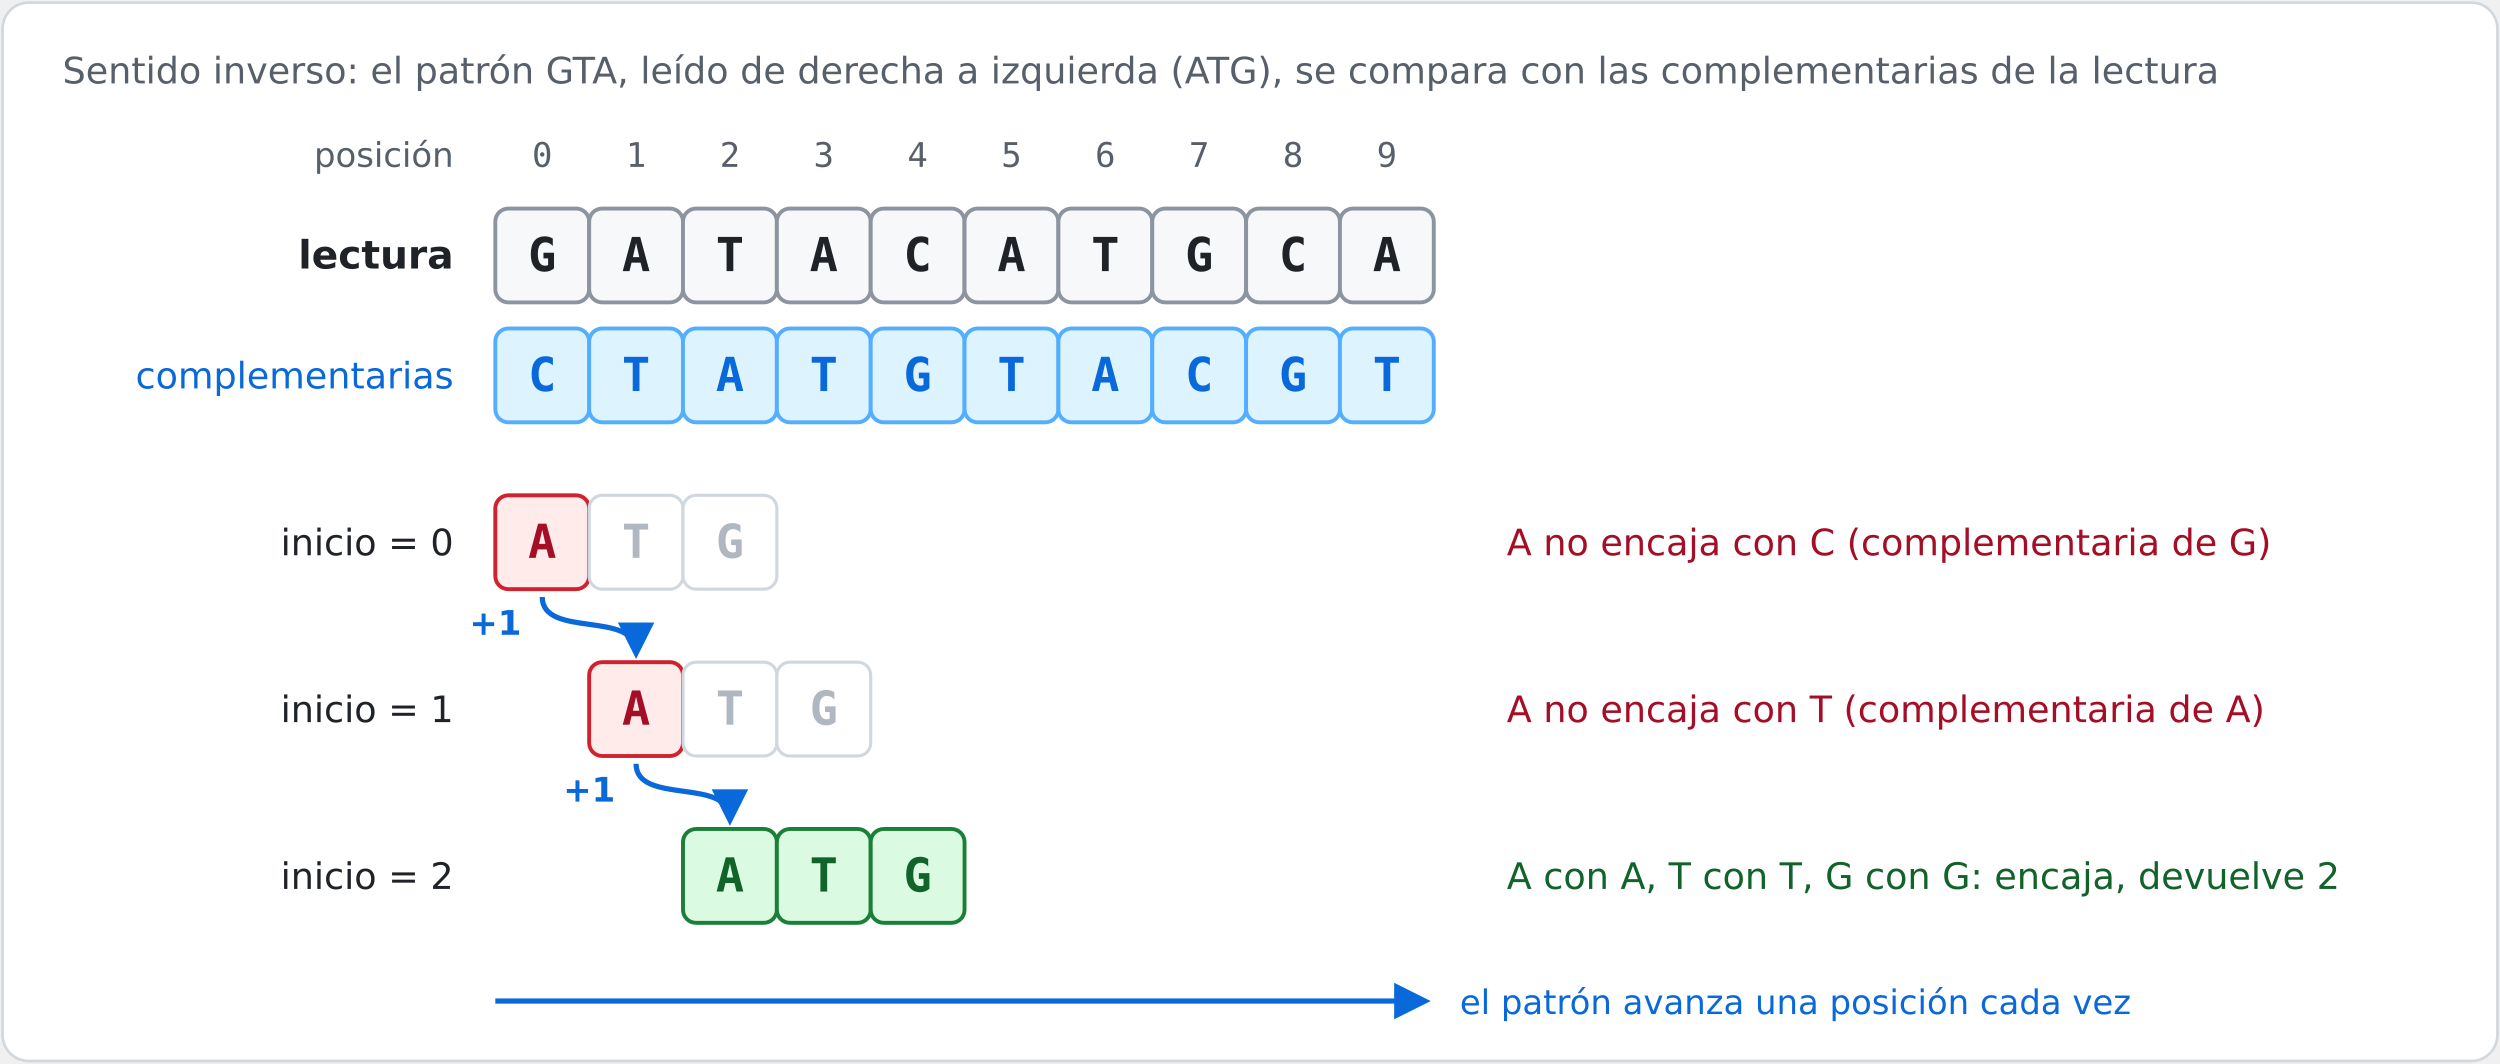
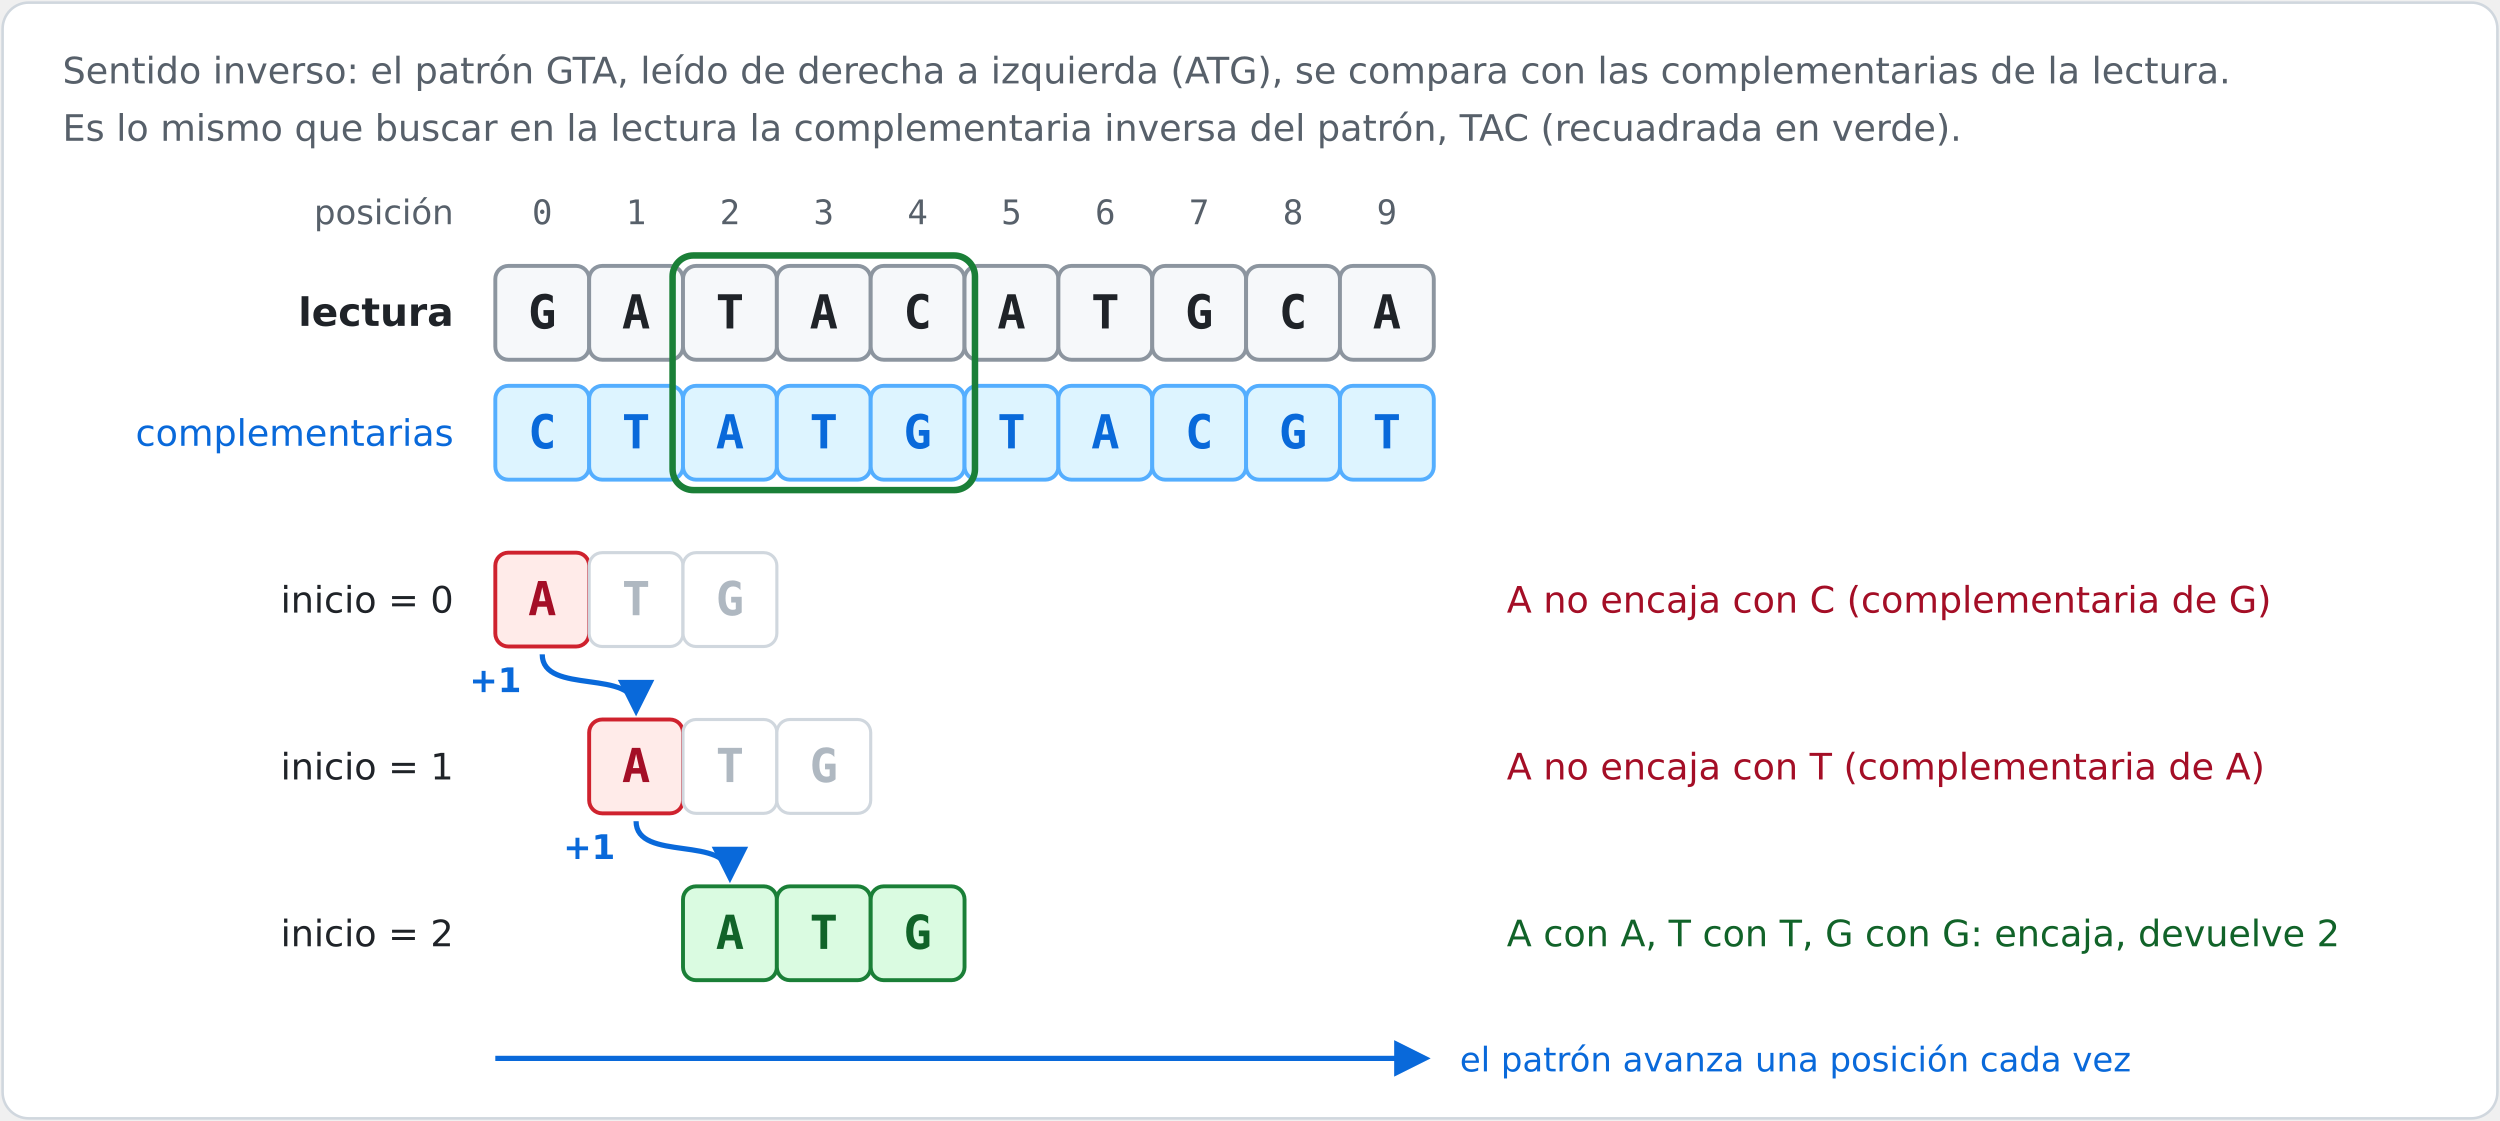
- <svg xmlns="http://www.w3.org/2000/svg" width="959" height="408" viewBox="0 0 959 408">
+ <svg xmlns="http://www.w3.org/2000/svg" width="959" height="430" viewBox="0 0 959 430">
  <defs>
    <marker id="punta" viewBox="0 0 10 10" refX="8" refY="5" markerWidth="7" markerHeight="7" orient="auto-start-reverse">
      <path d="M 0 0 L 10 5 L 0 10 z" fill="#0969da" />
    </marker>
  </defs>
-   <rect x="1" y="1" width="957" height="406" rx="10" fill="#ffffff" stroke="#d0d7de" />
-   <text x="24" y="32" text-anchor="start" font-size="14" font-family="'Segoe UI', 'DejaVu Sans', Helvetica, Arial, sans-serif" fill="#57606a">Sentido inverso: el patrón GTA, leído de derecha a izquierda (ATG), se compara con las complementarias de la lectura</text>
-   <text x="174" y="64" text-anchor="end" font-size="13" font-family="'Segoe UI', 'DejaVu Sans', Helvetica, Arial, sans-serif" fill="#57606a">posición</text>
-   <text x="174" y="103.0" text-anchor="end" font-size="15" font-weight="bold" font-family="'Segoe UI', 'DejaVu Sans', Helvetica, Arial, sans-serif" fill="#1f2328">lectura</text>
-   <text x="208.0" y="64" text-anchor="middle" font-size="13" font-family="'DejaVu Sans Mono', Menlo, Consolas, monospace" fill="#57606a">0</text>
-   <rect x="190" y="80" width="36" height="36" rx="5" fill="#f6f8fa" stroke="#8c959f" stroke-width="1.5" />
-   <text x="208.0" y="104.0" text-anchor="middle" font-size="18" font-weight="bold" font-family="'DejaVu Sans Mono', Menlo, Consolas, monospace" fill="#1f2328">G</text>
-   <text x="244.0" y="64" text-anchor="middle" font-size="13" font-family="'DejaVu Sans Mono', Menlo, Consolas, monospace" fill="#57606a">1</text>
-   <rect x="226" y="80" width="36" height="36" rx="5" fill="#f6f8fa" stroke="#8c959f" stroke-width="1.5" />
-   <text x="244.0" y="104.0" text-anchor="middle" font-size="18" font-weight="bold" font-family="'DejaVu Sans Mono', Menlo, Consolas, monospace" fill="#1f2328">A</text>
-   <text x="280.0" y="64" text-anchor="middle" font-size="13" font-family="'DejaVu Sans Mono', Menlo, Consolas, monospace" fill="#57606a">2</text>
-   <rect x="262" y="80" width="36" height="36" rx="5" fill="#f6f8fa" stroke="#8c959f" stroke-width="1.5" />
-   <text x="280.0" y="104.0" text-anchor="middle" font-size="18" font-weight="bold" font-family="'DejaVu Sans Mono', Menlo, Consolas, monospace" fill="#1f2328">T</text>
-   <text x="316.0" y="64" text-anchor="middle" font-size="13" font-family="'DejaVu Sans Mono', Menlo, Consolas, monospace" fill="#57606a">3</text>
-   <rect x="298" y="80" width="36" height="36" rx="5" fill="#f6f8fa" stroke="#8c959f" stroke-width="1.5" />
-   <text x="316.0" y="104.0" text-anchor="middle" font-size="18" font-weight="bold" font-family="'DejaVu Sans Mono', Menlo, Consolas, monospace" fill="#1f2328">A</text>
-   <text x="352.0" y="64" text-anchor="middle" font-size="13" font-family="'DejaVu Sans Mono', Menlo, Consolas, monospace" fill="#57606a">4</text>
-   <rect x="334" y="80" width="36" height="36" rx="5" fill="#f6f8fa" stroke="#8c959f" stroke-width="1.5" />
-   <text x="352.0" y="104.0" text-anchor="middle" font-size="18" font-weight="bold" font-family="'DejaVu Sans Mono', Menlo, Consolas, monospace" fill="#1f2328">C</text>
-   <text x="388.0" y="64" text-anchor="middle" font-size="13" font-family="'DejaVu Sans Mono', Menlo, Consolas, monospace" fill="#57606a">5</text>
-   <rect x="370" y="80" width="36" height="36" rx="5" fill="#f6f8fa" stroke="#8c959f" stroke-width="1.5" />
-   <text x="388.0" y="104.0" text-anchor="middle" font-size="18" font-weight="bold" font-family="'DejaVu Sans Mono', Menlo, Consolas, monospace" fill="#1f2328">A</text>
-   <text x="424.0" y="64" text-anchor="middle" font-size="13" font-family="'DejaVu Sans Mono', Menlo, Consolas, monospace" fill="#57606a">6</text>
-   <rect x="406" y="80" width="36" height="36" rx="5" fill="#f6f8fa" stroke="#8c959f" stroke-width="1.5" />
-   <text x="424.0" y="104.0" text-anchor="middle" font-size="18" font-weight="bold" font-family="'DejaVu Sans Mono', Menlo, Consolas, monospace" fill="#1f2328">T</text>
-   <text x="460.0" y="64" text-anchor="middle" font-size="13" font-family="'DejaVu Sans Mono', Menlo, Consolas, monospace" fill="#57606a">7</text>
-   <rect x="442" y="80" width="36" height="36" rx="5" fill="#f6f8fa" stroke="#8c959f" stroke-width="1.5" />
-   <text x="460.0" y="104.0" text-anchor="middle" font-size="18" font-weight="bold" font-family="'DejaVu Sans Mono', Menlo, Consolas, monospace" fill="#1f2328">G</text>
-   <text x="496.0" y="64" text-anchor="middle" font-size="13" font-family="'DejaVu Sans Mono', Menlo, Consolas, monospace" fill="#57606a">8</text>
-   <rect x="478" y="80" width="36" height="36" rx="5" fill="#f6f8fa" stroke="#8c959f" stroke-width="1.5" />
-   <text x="496.0" y="104.0" text-anchor="middle" font-size="18" font-weight="bold" font-family="'DejaVu Sans Mono', Menlo, Consolas, monospace" fill="#1f2328">C</text>
-   <text x="532.0" y="64" text-anchor="middle" font-size="13" font-family="'DejaVu Sans Mono', Menlo, Consolas, monospace" fill="#57606a">9</text>
-   <rect x="514" y="80" width="36" height="36" rx="5" fill="#f6f8fa" stroke="#8c959f" stroke-width="1.5" />
-   <text x="532.0" y="104.0" text-anchor="middle" font-size="18" font-weight="bold" font-family="'DejaVu Sans Mono', Menlo, Consolas, monospace" fill="#1f2328">A</text>
-   <text x="174" y="149.0" text-anchor="end" font-size="14" font-family="'Segoe UI', 'DejaVu Sans', Helvetica, Arial, sans-serif" fill="#0969da">complementarias</text>
-   <rect x="190" y="126" width="36" height="36" rx="5" fill="#ddf4ff" stroke="#54aeff" stroke-width="1.5" />
-   <text x="208.0" y="150.0" text-anchor="middle" font-size="18" font-weight="bold" font-family="'DejaVu Sans Mono', Menlo, Consolas, monospace" fill="#0969da">C</text>
-   <rect x="226" y="126" width="36" height="36" rx="5" fill="#ddf4ff" stroke="#54aeff" stroke-width="1.5" />
-   <text x="244.0" y="150.0" text-anchor="middle" font-size="18" font-weight="bold" font-family="'DejaVu Sans Mono', Menlo, Consolas, monospace" fill="#0969da">T</text>
-   <rect x="262" y="126" width="36" height="36" rx="5" fill="#ddf4ff" stroke="#54aeff" stroke-width="1.5" />
-   <text x="280.0" y="150.0" text-anchor="middle" font-size="18" font-weight="bold" font-family="'DejaVu Sans Mono', Menlo, Consolas, monospace" fill="#0969da">A</text>
-   <rect x="298" y="126" width="36" height="36" rx="5" fill="#ddf4ff" stroke="#54aeff" stroke-width="1.5" />
-   <text x="316.0" y="150.0" text-anchor="middle" font-size="18" font-weight="bold" font-family="'DejaVu Sans Mono', Menlo, Consolas, monospace" fill="#0969da">T</text>
-   <rect x="334" y="126" width="36" height="36" rx="5" fill="#ddf4ff" stroke="#54aeff" stroke-width="1.5" />
-   <text x="352.0" y="150.0" text-anchor="middle" font-size="18" font-weight="bold" font-family="'DejaVu Sans Mono', Menlo, Consolas, monospace" fill="#0969da">G</text>
-   <rect x="370" y="126" width="36" height="36" rx="5" fill="#ddf4ff" stroke="#54aeff" stroke-width="1.5" />
-   <text x="388.0" y="150.0" text-anchor="middle" font-size="18" font-weight="bold" font-family="'DejaVu Sans Mono', Menlo, Consolas, monospace" fill="#0969da">T</text>
-   <rect x="406" y="126" width="36" height="36" rx="5" fill="#ddf4ff" stroke="#54aeff" stroke-width="1.5" />
-   <text x="424.0" y="150.0" text-anchor="middle" font-size="18" font-weight="bold" font-family="'DejaVu Sans Mono', Menlo, Consolas, monospace" fill="#0969da">A</text>
-   <rect x="442" y="126" width="36" height="36" rx="5" fill="#ddf4ff" stroke="#54aeff" stroke-width="1.5" />
-   <text x="460.0" y="150.0" text-anchor="middle" font-size="18" font-weight="bold" font-family="'DejaVu Sans Mono', Menlo, Consolas, monospace" fill="#0969da">C</text>
-   <rect x="478" y="126" width="36" height="36" rx="5" fill="#ddf4ff" stroke="#54aeff" stroke-width="1.5" />
-   <text x="496.0" y="150.0" text-anchor="middle" font-size="18" font-weight="bold" font-family="'DejaVu Sans Mono', Menlo, Consolas, monospace" fill="#0969da">G</text>
-   <rect x="514" y="126" width="36" height="36" rx="5" fill="#ddf4ff" stroke="#54aeff" stroke-width="1.5" />
-   <text x="532.0" y="150.0" text-anchor="middle" font-size="18" font-weight="bold" font-family="'DejaVu Sans Mono', Menlo, Consolas, monospace" fill="#0969da">T</text>
-   <text x="174" y="213.0" text-anchor="end" font-size="14" font-family="'Segoe UI', 'DejaVu Sans', Helvetica, Arial, sans-serif" fill="#1f2328">inicio = 0</text>
-   <rect x="190" y="190" width="36" height="36" rx="5" fill="#ffebe9" stroke="#cf222e" stroke-width="1.5" />
-   <text x="208.0" y="214.0" text-anchor="middle" font-size="18" font-weight="bold" font-family="'DejaVu Sans Mono', Menlo, Consolas, monospace" fill="#a40e26">A</text>
-   <rect x="226" y="190" width="36" height="36" rx="5" fill="#ffffff" stroke="#d0d7de" stroke-width="1.2" />
-   <text x="244.0" y="214.0" text-anchor="middle" font-size="18" font-weight="bold" font-family="'DejaVu Sans Mono', Menlo, Consolas, monospace" fill="#afb8c1">T</text>
-   <rect x="262" y="190" width="36" height="36" rx="5" fill="#ffffff" stroke="#d0d7de" stroke-width="1.2" />
-   <text x="280.0" y="214.0" text-anchor="middle" font-size="18" font-weight="bold" font-family="'DejaVu Sans Mono', Menlo, Consolas, monospace" fill="#afb8c1">G</text>
-   <text x="174" y="277.0" text-anchor="end" font-size="14" font-family="'Segoe UI', 'DejaVu Sans', Helvetica, Arial, sans-serif" fill="#1f2328">inicio = 1</text>
-   <rect x="226" y="254" width="36" height="36" rx="5" fill="#ffebe9" stroke="#cf222e" stroke-width="1.5" />
-   <text x="244.0" y="278.0" text-anchor="middle" font-size="18" font-weight="bold" font-family="'DejaVu Sans Mono', Menlo, Consolas, monospace" fill="#a40e26">A</text>
-   <rect x="262" y="254" width="36" height="36" rx="5" fill="#ffffff" stroke="#d0d7de" stroke-width="1.2" />
-   <text x="280.0" y="278.0" text-anchor="middle" font-size="18" font-weight="bold" font-family="'DejaVu Sans Mono', Menlo, Consolas, monospace" fill="#afb8c1">T</text>
-   <rect x="298" y="254" width="36" height="36" rx="5" fill="#ffffff" stroke="#d0d7de" stroke-width="1.2" />
-   <text x="316.0" y="278.0" text-anchor="middle" font-size="18" font-weight="bold" font-family="'DejaVu Sans Mono', Menlo, Consolas, monospace" fill="#afb8c1">G</text>
-   <text x="174" y="341.0" text-anchor="end" font-size="14" font-family="'Segoe UI', 'DejaVu Sans', Helvetica, Arial, sans-serif" fill="#1f2328">inicio = 2</text>
-   <rect x="262" y="318" width="36" height="36" rx="5" fill="#dafbe1" stroke="#1a7f37" stroke-width="1.5" />
-   <text x="280.0" y="342.0" text-anchor="middle" font-size="18" font-weight="bold" font-family="'DejaVu Sans Mono', Menlo, Consolas, monospace" fill="#116329">A</text>
-   <rect x="298" y="318" width="36" height="36" rx="5" fill="#dafbe1" stroke="#1a7f37" stroke-width="1.5" />
-   <text x="316.0" y="342.0" text-anchor="middle" font-size="18" font-weight="bold" font-family="'DejaVu Sans Mono', Menlo, Consolas, monospace" fill="#116329">T</text>
-   <rect x="334" y="318" width="36" height="36" rx="5" fill="#dafbe1" stroke="#1a7f37" stroke-width="1.5" />
-   <text x="352.0" y="342.0" text-anchor="middle" font-size="18" font-weight="bold" font-family="'DejaVu Sans Mono', Menlo, Consolas, monospace" fill="#116329">G</text>
-   <text x="578" y="213.0" text-anchor="start" font-size="14" font-family="'Segoe UI', 'DejaVu Sans', Helvetica, Arial, sans-serif" fill="#a40e26">A no encaja con C (complementaria de G)</text>
-   <text x="578" y="277.0" text-anchor="start" font-size="14" font-family="'Segoe UI', 'DejaVu Sans', Helvetica, Arial, sans-serif" fill="#a40e26">A no encaja con T (complementaria de A)</text>
-   <text x="578" y="341.0" text-anchor="start" font-size="14" font-family="'Segoe UI', 'DejaVu Sans', Helvetica, Arial, sans-serif" fill="#116329">A con A, T con T, G con G: encaja, devuelve 2</text>
-   <path d="M 208.0 229 C 208.0 245, 244.0 234, 244.0 250" fill="none" stroke="#0969da" stroke-width="2" marker-end="url(#punta)" />
-   <text x="200.0" y="243.5" text-anchor="end" font-size="13" font-weight="bold" font-family="'Segoe UI', 'DejaVu Sans', Helvetica, Arial, sans-serif" fill="#0969da">+1</text>
-   <path d="M 244.0 293 C 244.0 309, 280.0 298, 280.0 314" fill="none" stroke="#0969da" stroke-width="2" marker-end="url(#punta)" />
-   <text x="236.0" y="307.5" text-anchor="end" font-size="13" font-weight="bold" font-family="'Segoe UI', 'DejaVu Sans', Helvetica, Arial, sans-serif" fill="#0969da">+1</text>
-   <line x1="190" y1="384" x2="546" y2="384" stroke="#0969da" stroke-width="2" marker-end="url(#punta)" />
-   <text x="560" y="389" text-anchor="start" font-size="13" font-family="'Segoe UI', 'DejaVu Sans', Helvetica, Arial, sans-serif" fill="#0969da">el patrón avanza una posición cada vez</text>
+   <rect x="1" y="1" width="957" height="428" rx="10" fill="#ffffff" stroke="#d0d7de" />
+   <text x="24" y="32" text-anchor="start" font-size="14" font-family="'Segoe UI', 'DejaVu Sans', Helvetica, Arial, sans-serif" fill="#57606a">Sentido inverso: el patrón GTA, leído de derecha a izquierda (ATG), se compara con las complementarias de la lectura.</text>
+   <text x="24" y="54" text-anchor="start" font-size="14" font-family="'Segoe UI', 'DejaVu Sans', Helvetica, Arial, sans-serif" fill="#57606a">Es lo mismo que buscar en la lectura la complementaria inversa del patrón, TAC (recuadrada en verde).</text>
+   <text x="174" y="86" text-anchor="end" font-size="13" font-family="'Segoe UI', 'DejaVu Sans', Helvetica, Arial, sans-serif" fill="#57606a">posición</text>
+   <text x="174" y="125.0" text-anchor="end" font-size="15" font-weight="bold" font-family="'Segoe UI', 'DejaVu Sans', Helvetica, Arial, sans-serif" fill="#1f2328">lectura</text>
+   <text x="208.0" y="86" text-anchor="middle" font-size="13" font-family="'DejaVu Sans Mono', Menlo, Consolas, monospace" fill="#57606a">0</text>
+   <rect x="190" y="102" width="36" height="36" rx="5" fill="#f6f8fa" stroke="#8c959f" stroke-width="1.5" />
+   <text x="208.0" y="126.0" text-anchor="middle" font-size="18" font-weight="bold" font-family="'DejaVu Sans Mono', Menlo, Consolas, monospace" fill="#1f2328">G</text>
+   <text x="244.0" y="86" text-anchor="middle" font-size="13" font-family="'DejaVu Sans Mono', Menlo, Consolas, monospace" fill="#57606a">1</text>
+   <rect x="226" y="102" width="36" height="36" rx="5" fill="#f6f8fa" stroke="#8c959f" stroke-width="1.5" />
+   <text x="244.0" y="126.0" text-anchor="middle" font-size="18" font-weight="bold" font-family="'DejaVu Sans Mono', Menlo, Consolas, monospace" fill="#1f2328">A</text>
+   <text x="280.0" y="86" text-anchor="middle" font-size="13" font-family="'DejaVu Sans Mono', Menlo, Consolas, monospace" fill="#57606a">2</text>
+   <rect x="262" y="102" width="36" height="36" rx="5" fill="#f6f8fa" stroke="#8c959f" stroke-width="1.5" />
+   <text x="280.0" y="126.0" text-anchor="middle" font-size="18" font-weight="bold" font-family="'DejaVu Sans Mono', Menlo, Consolas, monospace" fill="#1f2328">T</text>
+   <text x="316.0" y="86" text-anchor="middle" font-size="13" font-family="'DejaVu Sans Mono', Menlo, Consolas, monospace" fill="#57606a">3</text>
+   <rect x="298" y="102" width="36" height="36" rx="5" fill="#f6f8fa" stroke="#8c959f" stroke-width="1.5" />
+   <text x="316.0" y="126.0" text-anchor="middle" font-size="18" font-weight="bold" font-family="'DejaVu Sans Mono', Menlo, Consolas, monospace" fill="#1f2328">A</text>
+   <text x="352.0" y="86" text-anchor="middle" font-size="13" font-family="'DejaVu Sans Mono', Menlo, Consolas, monospace" fill="#57606a">4</text>
+   <rect x="334" y="102" width="36" height="36" rx="5" fill="#f6f8fa" stroke="#8c959f" stroke-width="1.5" />
+   <text x="352.0" y="126.0" text-anchor="middle" font-size="18" font-weight="bold" font-family="'DejaVu Sans Mono', Menlo, Consolas, monospace" fill="#1f2328">C</text>
+   <text x="388.0" y="86" text-anchor="middle" font-size="13" font-family="'DejaVu Sans Mono', Menlo, Consolas, monospace" fill="#57606a">5</text>
+   <rect x="370" y="102" width="36" height="36" rx="5" fill="#f6f8fa" stroke="#8c959f" stroke-width="1.5" />
+   <text x="388.0" y="126.0" text-anchor="middle" font-size="18" font-weight="bold" font-family="'DejaVu Sans Mono', Menlo, Consolas, monospace" fill="#1f2328">A</text>
+   <text x="424.0" y="86" text-anchor="middle" font-size="13" font-family="'DejaVu Sans Mono', Menlo, Consolas, monospace" fill="#57606a">6</text>
+   <rect x="406" y="102" width="36" height="36" rx="5" fill="#f6f8fa" stroke="#8c959f" stroke-width="1.5" />
+   <text x="424.0" y="126.0" text-anchor="middle" font-size="18" font-weight="bold" font-family="'DejaVu Sans Mono', Menlo, Consolas, monospace" fill="#1f2328">T</text>
+   <text x="460.0" y="86" text-anchor="middle" font-size="13" font-family="'DejaVu Sans Mono', Menlo, Consolas, monospace" fill="#57606a">7</text>
+   <rect x="442" y="102" width="36" height="36" rx="5" fill="#f6f8fa" stroke="#8c959f" stroke-width="1.5" />
+   <text x="460.0" y="126.0" text-anchor="middle" font-size="18" font-weight="bold" font-family="'DejaVu Sans Mono', Menlo, Consolas, monospace" fill="#1f2328">G</text>
+   <text x="496.0" y="86" text-anchor="middle" font-size="13" font-family="'DejaVu Sans Mono', Menlo, Consolas, monospace" fill="#57606a">8</text>
+   <rect x="478" y="102" width="36" height="36" rx="5" fill="#f6f8fa" stroke="#8c959f" stroke-width="1.5" />
+   <text x="496.0" y="126.0" text-anchor="middle" font-size="18" font-weight="bold" font-family="'DejaVu Sans Mono', Menlo, Consolas, monospace" fill="#1f2328">C</text>
+   <text x="532.0" y="86" text-anchor="middle" font-size="13" font-family="'DejaVu Sans Mono', Menlo, Consolas, monospace" fill="#57606a">9</text>
+   <rect x="514" y="102" width="36" height="36" rx="5" fill="#f6f8fa" stroke="#8c959f" stroke-width="1.5" />
+   <text x="532.0" y="126.0" text-anchor="middle" font-size="18" font-weight="bold" font-family="'DejaVu Sans Mono', Menlo, Consolas, monospace" fill="#1f2328">A</text>
+   <text x="174" y="171.0" text-anchor="end" font-size="14" font-family="'Segoe UI', 'DejaVu Sans', Helvetica, Arial, sans-serif" fill="#0969da">complementarias</text>
+   <rect x="190" y="148" width="36" height="36" rx="5" fill="#ddf4ff" stroke="#54aeff" stroke-width="1.5" />
+   <text x="208.0" y="172.0" text-anchor="middle" font-size="18" font-weight="bold" font-family="'DejaVu Sans Mono', Menlo, Consolas, monospace" fill="#0969da">C</text>
+   <rect x="226" y="148" width="36" height="36" rx="5" fill="#ddf4ff" stroke="#54aeff" stroke-width="1.5" />
+   <text x="244.0" y="172.0" text-anchor="middle" font-size="18" font-weight="bold" font-family="'DejaVu Sans Mono', Menlo, Consolas, monospace" fill="#0969da">T</text>
+   <rect x="262" y="148" width="36" height="36" rx="5" fill="#ddf4ff" stroke="#54aeff" stroke-width="1.5" />
+   <text x="280.0" y="172.0" text-anchor="middle" font-size="18" font-weight="bold" font-family="'DejaVu Sans Mono', Menlo, Consolas, monospace" fill="#0969da">A</text>
+   <rect x="298" y="148" width="36" height="36" rx="5" fill="#ddf4ff" stroke="#54aeff" stroke-width="1.5" />
+   <text x="316.0" y="172.0" text-anchor="middle" font-size="18" font-weight="bold" font-family="'DejaVu Sans Mono', Menlo, Consolas, monospace" fill="#0969da">T</text>
+   <rect x="334" y="148" width="36" height="36" rx="5" fill="#ddf4ff" stroke="#54aeff" stroke-width="1.5" />
+   <text x="352.0" y="172.0" text-anchor="middle" font-size="18" font-weight="bold" font-family="'DejaVu Sans Mono', Menlo, Consolas, monospace" fill="#0969da">G</text>
+   <rect x="370" y="148" width="36" height="36" rx="5" fill="#ddf4ff" stroke="#54aeff" stroke-width="1.5" />
+   <text x="388.0" y="172.0" text-anchor="middle" font-size="18" font-weight="bold" font-family="'DejaVu Sans Mono', Menlo, Consolas, monospace" fill="#0969da">T</text>
+   <rect x="406" y="148" width="36" height="36" rx="5" fill="#ddf4ff" stroke="#54aeff" stroke-width="1.5" />
+   <text x="424.0" y="172.0" text-anchor="middle" font-size="18" font-weight="bold" font-family="'DejaVu Sans Mono', Menlo, Consolas, monospace" fill="#0969da">A</text>
+   <rect x="442" y="148" width="36" height="36" rx="5" fill="#ddf4ff" stroke="#54aeff" stroke-width="1.5" />
+   <text x="460.0" y="172.0" text-anchor="middle" font-size="18" font-weight="bold" font-family="'DejaVu Sans Mono', Menlo, Consolas, monospace" fill="#0969da">C</text>
+   <rect x="478" y="148" width="36" height="36" rx="5" fill="#ddf4ff" stroke="#54aeff" stroke-width="1.5" />
+   <text x="496.0" y="172.0" text-anchor="middle" font-size="18" font-weight="bold" font-family="'DejaVu Sans Mono', Menlo, Consolas, monospace" fill="#0969da">G</text>
+   <rect x="514" y="148" width="36" height="36" rx="5" fill="#ddf4ff" stroke="#54aeff" stroke-width="1.5" />
+   <text x="532.0" y="172.0" text-anchor="middle" font-size="18" font-weight="bold" font-family="'DejaVu Sans Mono', Menlo, Consolas, monospace" fill="#0969da">T</text>
+   <text x="174" y="235.0" text-anchor="end" font-size="14" font-family="'Segoe UI', 'DejaVu Sans', Helvetica, Arial, sans-serif" fill="#1f2328">inicio = 0</text>
+   <rect x="190" y="212" width="36" height="36" rx="5" fill="#ffebe9" stroke="#cf222e" stroke-width="1.5" />
+   <text x="208.0" y="236.0" text-anchor="middle" font-size="18" font-weight="bold" font-family="'DejaVu Sans Mono', Menlo, Consolas, monospace" fill="#a40e26">A</text>
+   <rect x="226" y="212" width="36" height="36" rx="5" fill="#ffffff" stroke="#d0d7de" stroke-width="1.2" />
+   <text x="244.0" y="236.0" text-anchor="middle" font-size="18" font-weight="bold" font-family="'DejaVu Sans Mono', Menlo, Consolas, monospace" fill="#afb8c1">T</text>
+   <rect x="262" y="212" width="36" height="36" rx="5" fill="#ffffff" stroke="#d0d7de" stroke-width="1.2" />
+   <text x="280.0" y="236.0" text-anchor="middle" font-size="18" font-weight="bold" font-family="'DejaVu Sans Mono', Menlo, Consolas, monospace" fill="#afb8c1">G</text>
+   <text x="174" y="299.0" text-anchor="end" font-size="14" font-family="'Segoe UI', 'DejaVu Sans', Helvetica, Arial, sans-serif" fill="#1f2328">inicio = 1</text>
+   <rect x="226" y="276" width="36" height="36" rx="5" fill="#ffebe9" stroke="#cf222e" stroke-width="1.5" />
+   <text x="244.0" y="300.0" text-anchor="middle" font-size="18" font-weight="bold" font-family="'DejaVu Sans Mono', Menlo, Consolas, monospace" fill="#a40e26">A</text>
+   <rect x="262" y="276" width="36" height="36" rx="5" fill="#ffffff" stroke="#d0d7de" stroke-width="1.2" />
+   <text x="280.0" y="300.0" text-anchor="middle" font-size="18" font-weight="bold" font-family="'DejaVu Sans Mono', Menlo, Consolas, monospace" fill="#afb8c1">T</text>
+   <rect x="298" y="276" width="36" height="36" rx="5" fill="#ffffff" stroke="#d0d7de" stroke-width="1.2" />
+   <text x="316.0" y="300.0" text-anchor="middle" font-size="18" font-weight="bold" font-family="'DejaVu Sans Mono', Menlo, Consolas, monospace" fill="#afb8c1">G</text>
+   <text x="174" y="363.0" text-anchor="end" font-size="14" font-family="'Segoe UI', 'DejaVu Sans', Helvetica, Arial, sans-serif" fill="#1f2328">inicio = 2</text>
+   <rect x="262" y="340" width="36" height="36" rx="5" fill="#dafbe1" stroke="#1a7f37" stroke-width="1.5" />
+   <text x="280.0" y="364.0" text-anchor="middle" font-size="18" font-weight="bold" font-family="'DejaVu Sans Mono', Menlo, Consolas, monospace" fill="#116329">A</text>
+   <rect x="298" y="340" width="36" height="36" rx="5" fill="#dafbe1" stroke="#1a7f37" stroke-width="1.5" />
+   <text x="316.0" y="364.0" text-anchor="middle" font-size="18" font-weight="bold" font-family="'DejaVu Sans Mono', Menlo, Consolas, monospace" fill="#116329">T</text>
+   <rect x="334" y="340" width="36" height="36" rx="5" fill="#dafbe1" stroke="#1a7f37" stroke-width="1.5" />
+   <text x="352.0" y="364.0" text-anchor="middle" font-size="18" font-weight="bold" font-family="'DejaVu Sans Mono', Menlo, Consolas, monospace" fill="#116329">G</text>
+   <rect x="258" y="98" width="116" height="90" rx="8" fill="none" stroke="#1a7f37" stroke-width="2.5" />
+   <text x="578" y="235.0" text-anchor="start" font-size="14" font-family="'Segoe UI', 'DejaVu Sans', Helvetica, Arial, sans-serif" fill="#a40e26">A no encaja con C (complementaria de G)</text>
+   <text x="578" y="299.0" text-anchor="start" font-size="14" font-family="'Segoe UI', 'DejaVu Sans', Helvetica, Arial, sans-serif" fill="#a40e26">A no encaja con T (complementaria de A)</text>
+   <text x="578" y="363.0" text-anchor="start" font-size="14" font-family="'Segoe UI', 'DejaVu Sans', Helvetica, Arial, sans-serif" fill="#116329">A con A, T con T, G con G: encaja, devuelve 2</text>
+   <path d="M 208.0 251 C 208.0 267, 244.0 256, 244.0 272" fill="none" stroke="#0969da" stroke-width="2" marker-end="url(#punta)" />
+   <text x="200.0" y="265.5" text-anchor="end" font-size="13" font-weight="bold" font-family="'Segoe UI', 'DejaVu Sans', Helvetica, Arial, sans-serif" fill="#0969da">+1</text>
+   <path d="M 244.0 315 C 244.0 331, 280.0 320, 280.0 336" fill="none" stroke="#0969da" stroke-width="2" marker-end="url(#punta)" />
+   <text x="236.0" y="329.5" text-anchor="end" font-size="13" font-weight="bold" font-family="'Segoe UI', 'DejaVu Sans', Helvetica, Arial, sans-serif" fill="#0969da">+1</text>
+   <line x1="190" y1="406" x2="546" y2="406" stroke="#0969da" stroke-width="2" marker-end="url(#punta)" />
+   <text x="560" y="411" text-anchor="start" font-size="13" font-family="'Segoe UI', 'DejaVu Sans', Helvetica, Arial, sans-serif" fill="#0969da">el patrón avanza una posición cada vez</text>
</svg>
